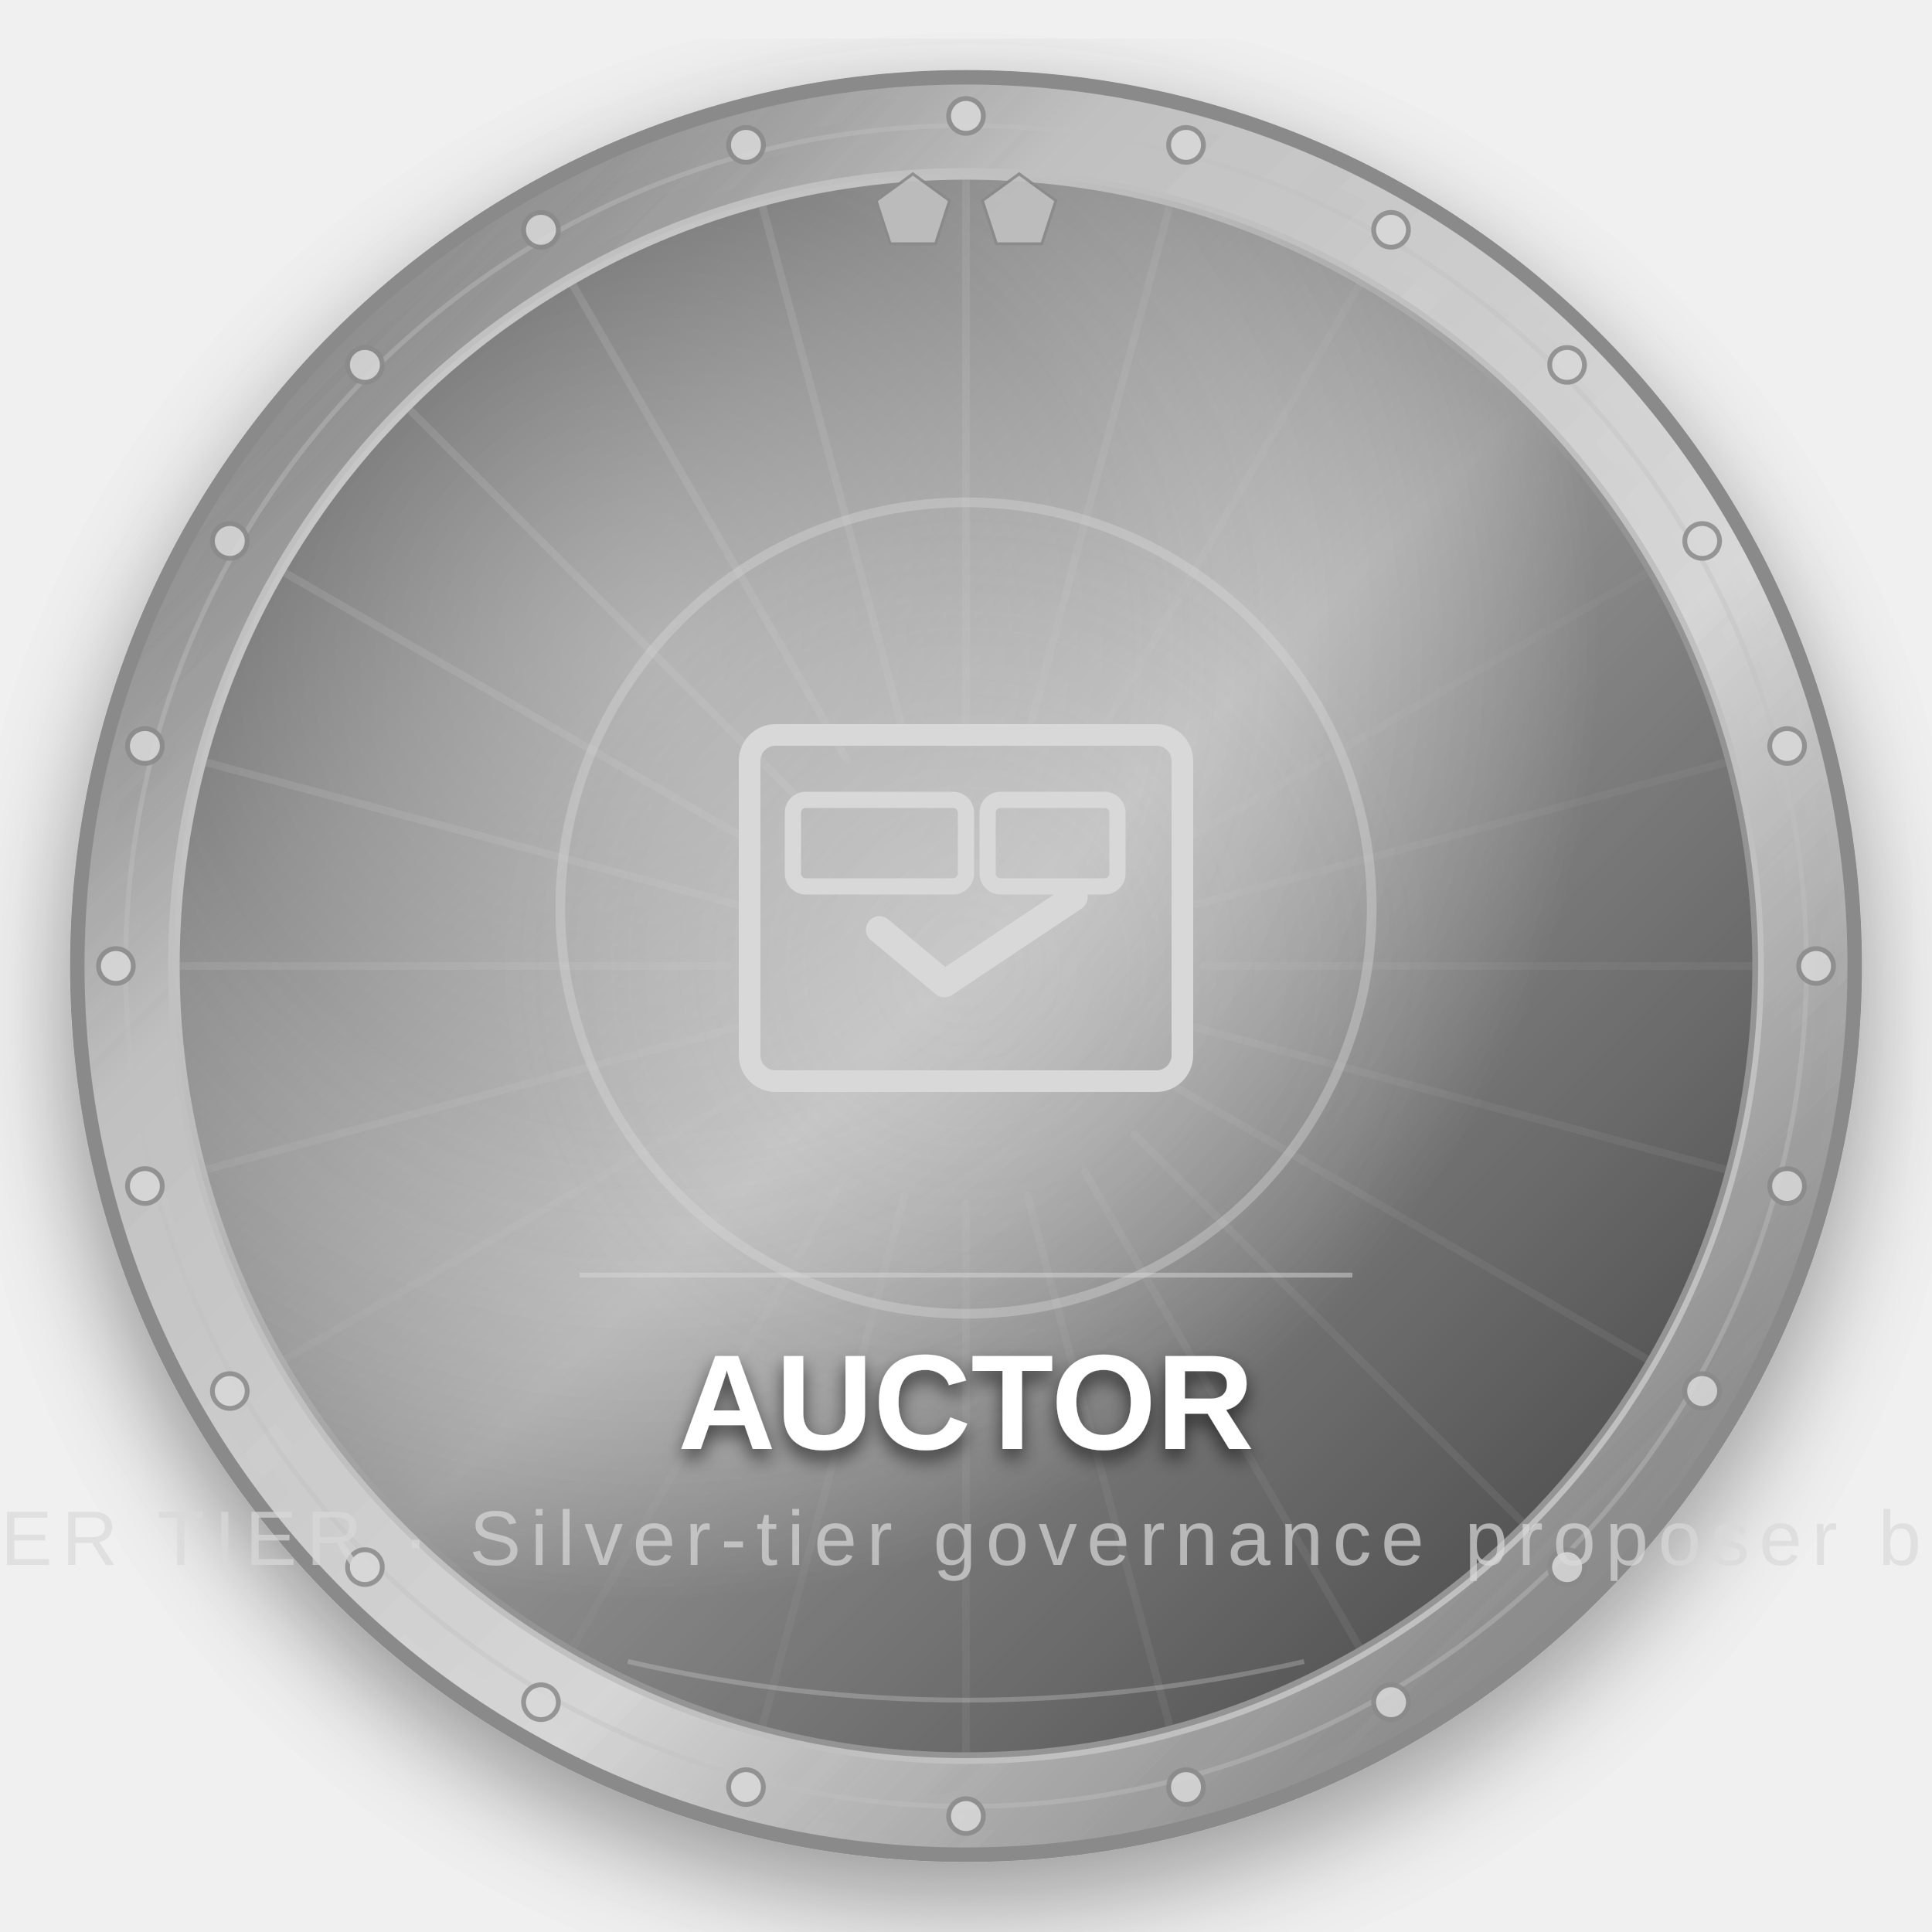
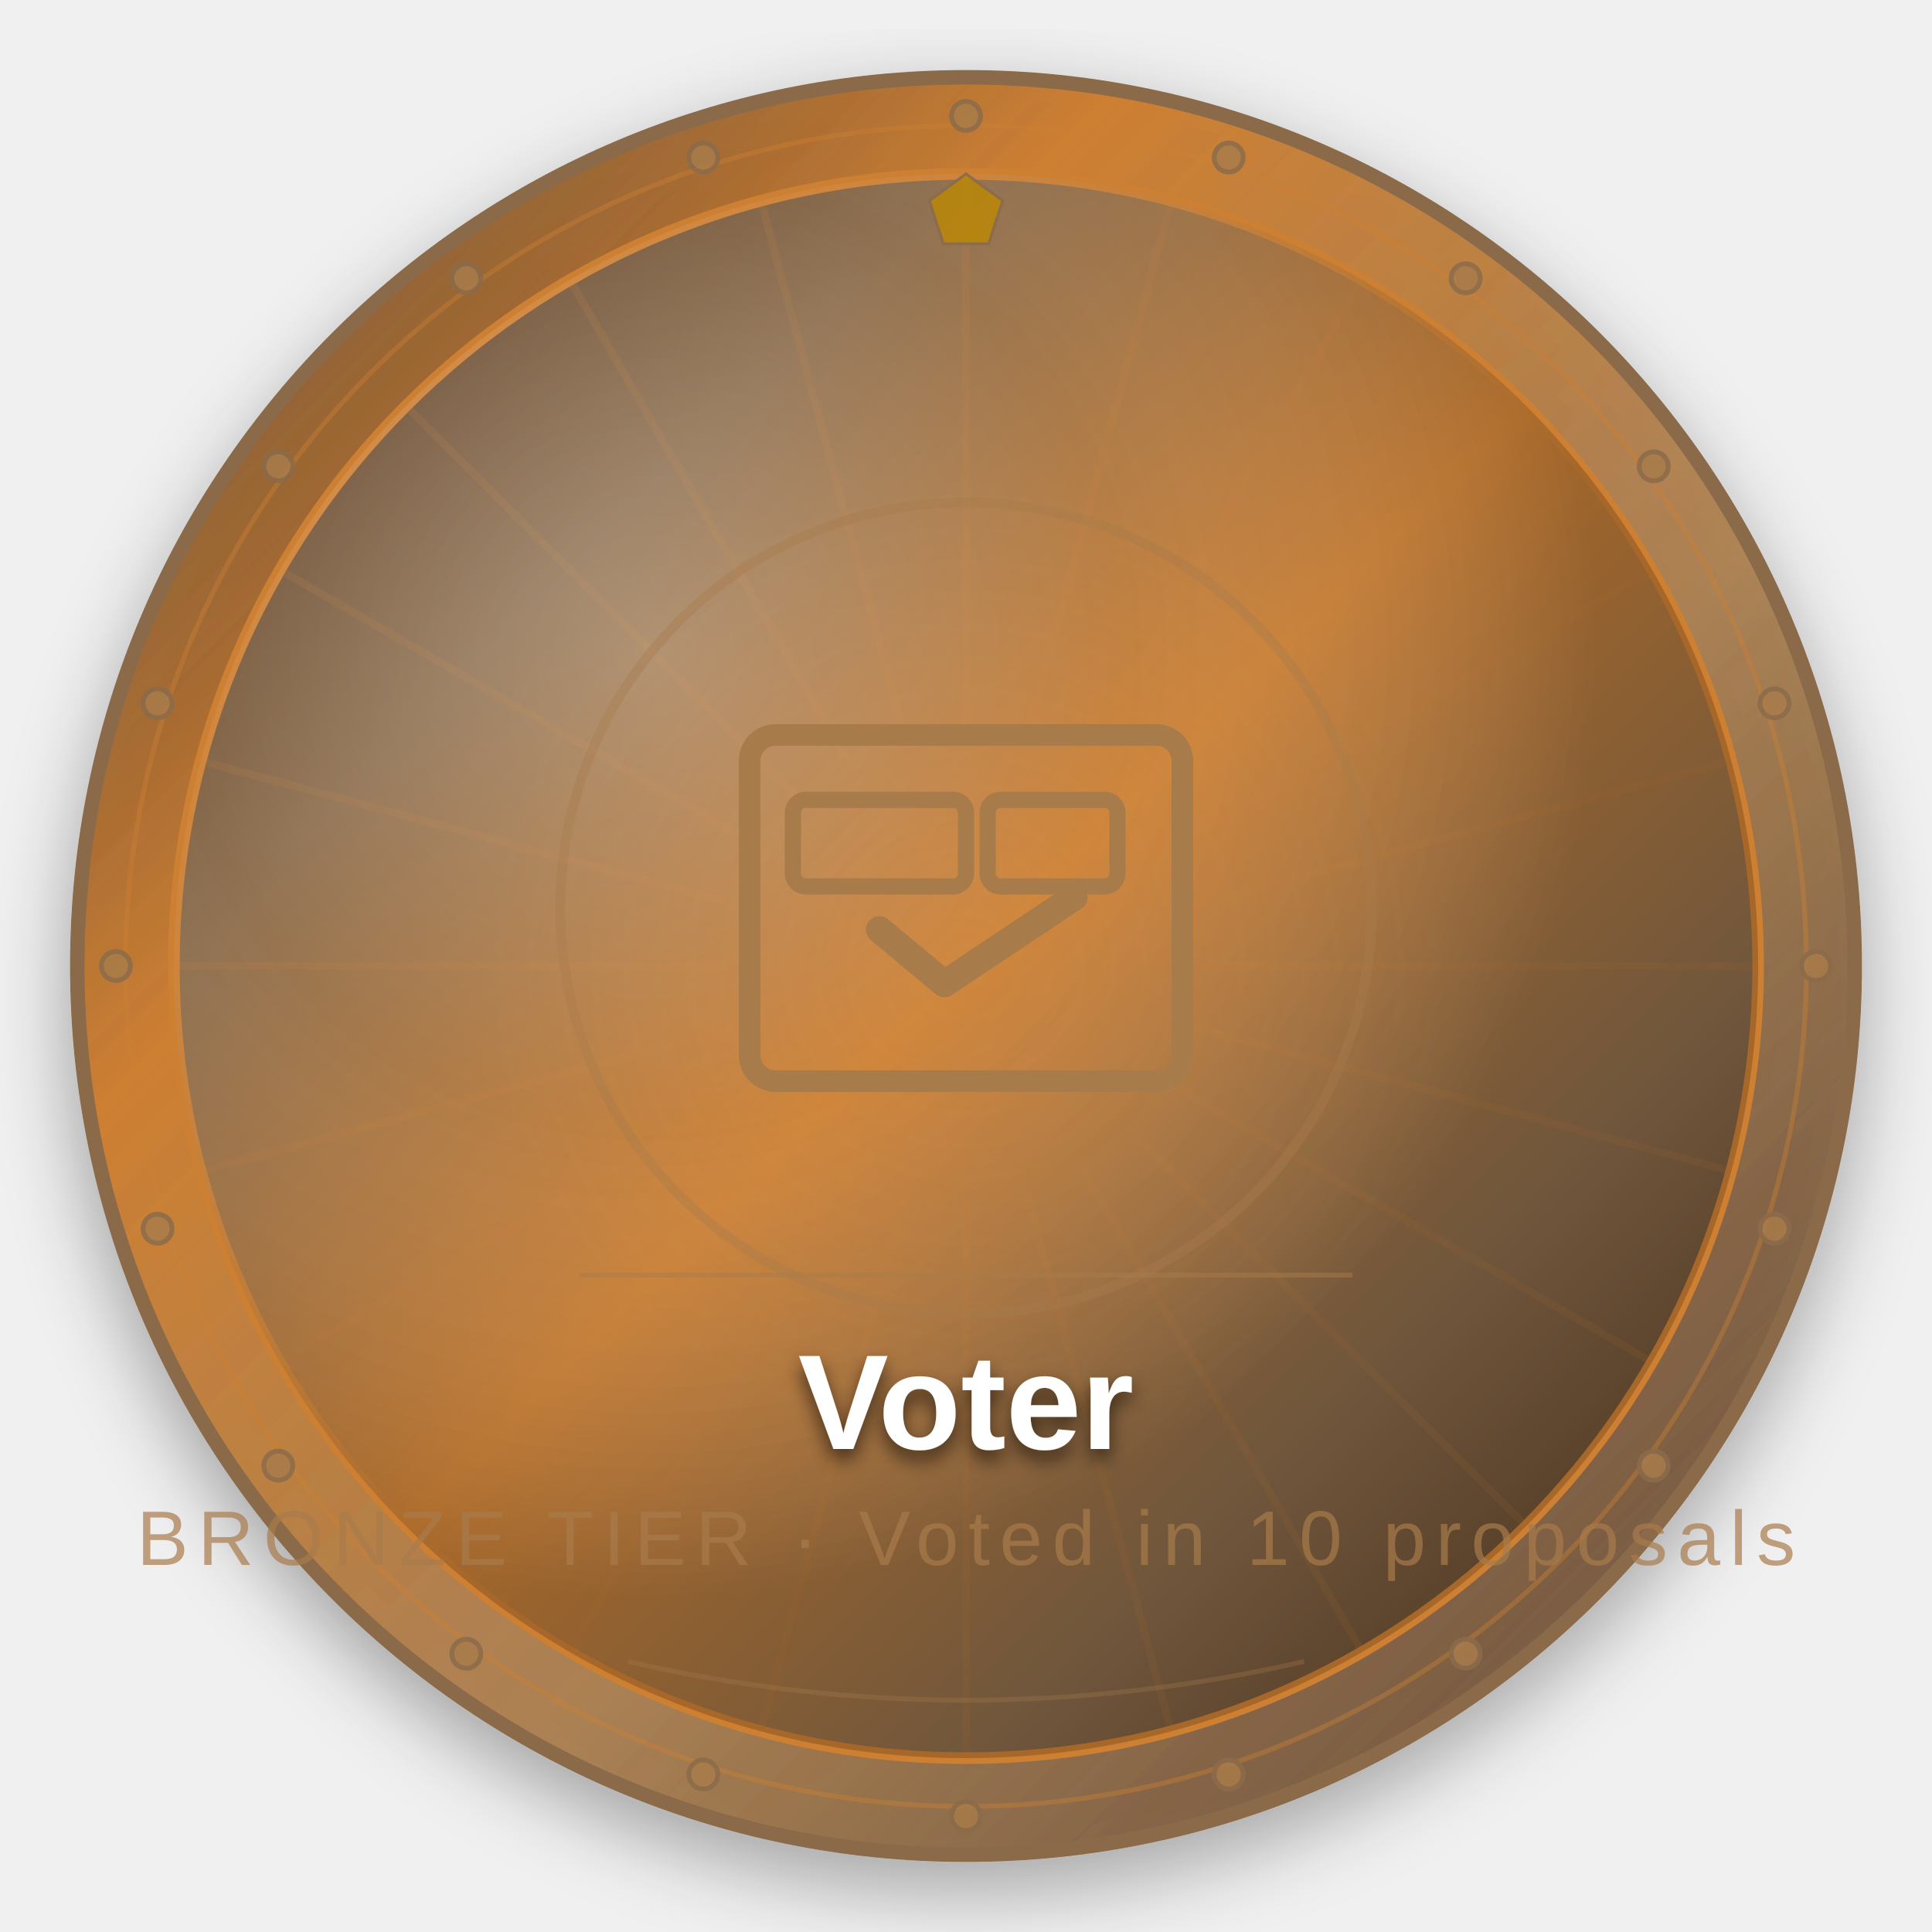
<svg xmlns="http://www.w3.org/2000/svg" viewBox="0 0 200 200" width="200" height="200">
  <defs>
    <linearGradient id="b14" x1="0%" y1="0%" x2="100%" y2="100%">
-       <stop offset="0%" stop-color="#4A4A4A" />
-       <stop offset="25%" stop-color="#8A8A8A" />
-       <stop offset="50%" stop-color="#C0C0C0" />
-       <stop offset="75%" stop-color="#8A8A8A" />
-       <stop offset="100%" stop-color="#4A4A4A" />
+       <stop offset="0%" stop-color="#4A2F1A" />
+       <stop offset="25%" stop-color="#8B6B4A" />
+       <stop offset="50%" stop-color="#CD7F32" />
+       <stop offset="75%" stop-color="#8B6B4A" />
+       <stop offset="100%" stop-color="#4A2F1A" />
    </linearGradient>
    <linearGradient id="r14" x1="0%" y1="0%" x2="100%" y2="100%">
-       <stop offset="0%" stop-color="#4A4A4A" stop-opacity="0.8" />
-       <stop offset="30%" stop-color="#C0C0C0" stop-opacity="1" />
-       <stop offset="60%" stop-color="#D8D8D8" stop-opacity="0.9" />
-       <stop offset="100%" stop-color="#4A4A4A" stop-opacity="0.8" />
+       <stop offset="0%" stop-color="#4A2F1A" stop-opacity="0.8" />
+       <stop offset="30%" stop-color="#CD7F32" stop-opacity="1" />
+       <stop offset="60%" stop-color="#A87B4A" stop-opacity="0.9" />
+       <stop offset="100%" stop-color="#4A2F1A" stop-opacity="0.8" />
    </linearGradient>
    <radialGradient id="s14" cx="30%" cy="30%" r="60%">
-       <stop offset="0%" stop-color="#fff" stop-opacity="0.28" />
+       <stop offset="0%" stop-color="#fff" stop-opacity="0.24" />
      <stop offset="50%" stop-color="#fff" stop-opacity="0.05" />
-       <stop offset="100%" stop-color="#000" stop-opacity="0.23" />
+       <stop offset="100%" stop-color="#000" stop-opacity="0.19" />
    </radialGradient>
    <radialGradient id="c14" cx="50%" cy="50%" r="50%">
-       <stop offset="0%" stop-color="#E8E8E8" stop-opacity="0.12" />
-       <stop offset="100%" stop-color="#E8E8E8" stop-opacity="0" />
+       <stop offset="0%" stop-color="#CD7F32" stop-opacity="0.12" />
+       <stop offset="100%" stop-color="#CD7F32" stop-opacity="0" />
    </radialGradient>
    <filter id="sh14" x="-30%" y="-30%" width="160%" height="160%">
-       <feDropShadow dx="0" dy="4" stdDeviation="5" flood-color="#000" flood-opacity="0.4" />
+       <feDropShadow dx="0" dy="3" stdDeviation="4" flood-color="#000" flood-opacity="0.35" />
    </filter>
  </defs>
-   <circle cx="100" cy="100" r="96" fill="none" stroke="#E8E8E8" stroke-width="1.2" opacity="0.2" filter="url(#sh14)" />
-   <circle cx="100" cy="100" r="92" fill="url(#r14)" stroke="#8A8A8A" stroke-width="1.5" filter="url(#sh14)" />
-   <circle cx="100" cy="100" r="87" fill="none" stroke="#C0C0C0" stroke-width="0.5" opacity="0.4" />
-   <circle cx="100" cy="100" r="82" fill="url(#b14)" stroke="#C0C0C0" stroke-width="1.2" />
-   <line x1="124.6" y1="100" x2="182" y2="100" stroke="#C0C0C0" stroke-width="0.8" opacity="0.18" stroke-linecap="round" />
-   <line x1="123.762" y1="106.367" x2="179.206" y2="121.223" stroke="#C0C0C0" stroke-width="0.8" opacity="0.18" stroke-linecap="round" />
-   <line x1="121.304" y1="112.3" x2="171.014" y2="141" stroke="#C0C0C0" stroke-width="0.8" opacity="0.18" stroke-linecap="round" />
-   <line x1="117.395" y1="117.395" x2="157.983" y2="157.983" stroke="#C0C0C0" stroke-width="0.8" opacity="0.18" stroke-linecap="round" />
-   <line x1="112.3" y1="121.304" x2="141" y2="171.014" stroke="#C0C0C0" stroke-width="0.8" opacity="0.18" stroke-linecap="round" />
-   <line x1="106.367" y1="123.762" x2="121.223" y2="179.206" stroke="#C0C0C0" stroke-width="0.8" opacity="0.18" stroke-linecap="round" />
-   <line x1="100" y1="124.6" x2="100" y2="182" stroke="#C0C0C0" stroke-width="0.8" opacity="0.18" stroke-linecap="round" />
-   <line x1="93.633" y1="123.762" x2="78.777" y2="179.206" stroke="#C0C0C0" stroke-width="0.8" opacity="0.18" stroke-linecap="round" />
-   <line x1="87.7" y1="121.304" x2="59" y2="171.014" stroke="#C0C0C0" stroke-width="0.8" opacity="0.18" stroke-linecap="round" />
-   <line x1="82.605" y1="117.395" x2="42.017" y2="157.983" stroke="#C0C0C0" stroke-width="0.8" opacity="0.18" stroke-linecap="round" />
-   <line x1="78.696" y1="112.3" x2="28.986" y2="141" stroke="#C0C0C0" stroke-width="0.8" opacity="0.18" stroke-linecap="round" />
-   <line x1="76.238" y1="106.367" x2="20.794" y2="121.223" stroke="#C0C0C0" stroke-width="0.8" opacity="0.18" stroke-linecap="round" />
-   <line x1="75.4" y1="100" x2="18" y2="100" stroke="#C0C0C0" stroke-width="0.8" opacity="0.18" stroke-linecap="round" />
-   <line x1="76.238" y1="93.633" x2="20.794" y2="78.777" stroke="#C0C0C0" stroke-width="0.8" opacity="0.18" stroke-linecap="round" />
-   <line x1="78.696" y1="87.7" x2="28.986" y2="59" stroke="#C0C0C0" stroke-width="0.8" opacity="0.18" stroke-linecap="round" />
-   <line x1="82.605" y1="82.605" x2="42.017" y2="42.017" stroke="#C0C0C0" stroke-width="0.8" opacity="0.18" stroke-linecap="round" />
-   <line x1="87.7" y1="78.696" x2="59" y2="28.986" stroke="#C0C0C0" stroke-width="0.8" opacity="0.18" stroke-linecap="round" />
-   <line x1="93.633" y1="76.238" x2="78.777" y2="20.794" stroke="#C0C0C0" stroke-width="0.8" opacity="0.18" stroke-linecap="round" />
-   <line x1="100" y1="75.4" x2="100" y2="18" stroke="#C0C0C0" stroke-width="0.8" opacity="0.18" stroke-linecap="round" />
-   <line x1="106.367" y1="76.238" x2="121.223" y2="20.794" stroke="#C0C0C0" stroke-width="0.8" opacity="0.18" stroke-linecap="round" />
-   <line x1="112.3" y1="78.696" x2="141" y2="28.986" stroke="#C0C0C0" stroke-width="0.8" opacity="0.18" stroke-linecap="round" />
-   <line x1="117.395" y1="82.605" x2="157.983" y2="42.017" stroke="#C0C0C0" stroke-width="0.8" opacity="0.18" stroke-linecap="round" />
-   <line x1="121.304" y1="87.7" x2="171.014" y2="59" stroke="#C0C0C0" stroke-width="0.8" opacity="0.18" stroke-linecap="round" />
-   <line x1="123.762" y1="93.633" x2="179.206" y2="78.777" stroke="#C0C0C0" stroke-width="0.8" opacity="0.18" stroke-linecap="round" />
+   <circle cx="100" cy="100" r="92" fill="url(#r14)" stroke="#8B6B4A" stroke-width="1.5" filter="url(#sh14)" />
+   <circle cx="100" cy="100" r="87" fill="none" stroke="#CD7F32" stroke-width="0.5" opacity="0.4" />
+   <circle cx="100" cy="100" r="82" fill="url(#b14)" stroke="#CD7F32" stroke-width="1.2" />
+   <line x1="124.6" y1="100" x2="182" y2="100" stroke="#CD7F32" stroke-width="0.8" opacity="0.14" stroke-linecap="round" />
+   <line x1="123.762" y1="106.367" x2="179.206" y2="121.223" stroke="#CD7F32" stroke-width="0.8" opacity="0.14" stroke-linecap="round" />
+   <line x1="121.304" y1="112.3" x2="171.014" y2="141" stroke="#CD7F32" stroke-width="0.8" opacity="0.14" stroke-linecap="round" />
+   <line x1="117.395" y1="117.395" x2="157.983" y2="157.983" stroke="#CD7F32" stroke-width="0.8" opacity="0.14" stroke-linecap="round" />
+   <line x1="112.3" y1="121.304" x2="141" y2="171.014" stroke="#CD7F32" stroke-width="0.8" opacity="0.14" stroke-linecap="round" />
+   <line x1="106.367" y1="123.762" x2="121.223" y2="179.206" stroke="#CD7F32" stroke-width="0.8" opacity="0.14" stroke-linecap="round" />
+   <line x1="100" y1="124.6" x2="100" y2="182" stroke="#CD7F32" stroke-width="0.8" opacity="0.14" stroke-linecap="round" />
+   <line x1="93.633" y1="123.762" x2="78.777" y2="179.206" stroke="#CD7F32" stroke-width="0.8" opacity="0.14" stroke-linecap="round" />
+   <line x1="87.7" y1="121.304" x2="59" y2="171.014" stroke="#CD7F32" stroke-width="0.8" opacity="0.14" stroke-linecap="round" />
+   <line x1="82.605" y1="117.395" x2="42.017" y2="157.983" stroke="#CD7F32" stroke-width="0.8" opacity="0.14" stroke-linecap="round" />
+   <line x1="78.696" y1="112.3" x2="28.986" y2="141" stroke="#CD7F32" stroke-width="0.8" opacity="0.14" stroke-linecap="round" />
+   <line x1="76.238" y1="106.367" x2="20.794" y2="121.223" stroke="#CD7F32" stroke-width="0.8" opacity="0.14" stroke-linecap="round" />
+   <line x1="75.4" y1="100" x2="18" y2="100" stroke="#CD7F32" stroke-width="0.8" opacity="0.14" stroke-linecap="round" />
+   <line x1="76.238" y1="93.633" x2="20.794" y2="78.777" stroke="#CD7F32" stroke-width="0.8" opacity="0.14" stroke-linecap="round" />
+   <line x1="78.696" y1="87.7" x2="28.986" y2="59" stroke="#CD7F32" stroke-width="0.8" opacity="0.14" stroke-linecap="round" />
+   <line x1="82.605" y1="82.605" x2="42.017" y2="42.017" stroke="#CD7F32" stroke-width="0.8" opacity="0.14" stroke-linecap="round" />
+   <line x1="87.7" y1="78.696" x2="59" y2="28.986" stroke="#CD7F32" stroke-width="0.8" opacity="0.14" stroke-linecap="round" />
+   <line x1="93.633" y1="76.238" x2="78.777" y2="20.794" stroke="#CD7F32" stroke-width="0.8" opacity="0.14" stroke-linecap="round" />
+   <line x1="100" y1="75.4" x2="100" y2="18" stroke="#CD7F32" stroke-width="0.8" opacity="0.14" stroke-linecap="round" />
+   <line x1="106.367" y1="76.238" x2="121.223" y2="20.794" stroke="#CD7F32" stroke-width="0.8" opacity="0.14" stroke-linecap="round" />
+   <line x1="112.3" y1="78.696" x2="141" y2="28.986" stroke="#CD7F32" stroke-width="0.8" opacity="0.14" stroke-linecap="round" />
+   <line x1="117.395" y1="82.605" x2="157.983" y2="42.017" stroke="#CD7F32" stroke-width="0.8" opacity="0.14" stroke-linecap="round" />
+   <line x1="121.304" y1="87.7" x2="171.014" y2="59" stroke="#CD7F32" stroke-width="0.8" opacity="0.14" stroke-linecap="round" />
+   <line x1="123.762" y1="93.633" x2="179.206" y2="78.777" stroke="#CD7F32" stroke-width="0.8" opacity="0.14" stroke-linecap="round" />
  <circle cx="100" cy="100" r="50" fill="url(#c14)" />
  <circle cx="100" cy="100" r="82" fill="url(#s14)" />
-   <circle cx="100" cy="12" r="1.8" fill="#D8D8D8" stroke="#8A8A8A" stroke-width="0.5" opacity="0.85" />
-   <circle cx="122.776" cy="14.999" r="1.8" fill="#D8D8D8" stroke="#8A8A8A" stroke-width="0.5" opacity="0.85" />
-   <circle cx="144" cy="23.79" r="1.8" fill="#D8D8D8" stroke="#8A8A8A" stroke-width="0.5" opacity="0.85" />
-   <circle cx="162.225" cy="37.775" r="1.8" fill="#D8D8D8" stroke="#8A8A8A" stroke-width="0.5" opacity="0.85" />
-   <circle cx="176.21" cy="56" r="1.8" fill="#D8D8D8" stroke="#8A8A8A" stroke-width="0.5" opacity="0.85" />
-   <circle cx="185.001" cy="77.224" r="1.8" fill="#D8D8D8" stroke="#8A8A8A" stroke-width="0.5" opacity="0.85" />
-   <circle cx="188" cy="100" r="1.8" fill="#D8D8D8" stroke="#8A8A8A" stroke-width="0.5" opacity="0.85" />
-   <circle cx="185.001" cy="122.776" r="1.8" fill="#D8D8D8" stroke="#8A8A8A" stroke-width="0.5" opacity="0.85" />
-   <circle cx="176.21" cy="144" r="1.8" fill="#D8D8D8" stroke="#8A8A8A" stroke-width="0.5" opacity="0.85" />
-   <circle cx="162.225" cy="162.225" r="1.8" fill="#D8D8D8" stroke="#8A8A8A" stroke-width="0.5" opacity="0.85" />
-   <circle cx="144" cy="176.21" r="1.8" fill="#D8D8D8" stroke="#8A8A8A" stroke-width="0.5" opacity="0.85" />
-   <circle cx="122.776" cy="185.001" r="1.8" fill="#D8D8D8" stroke="#8A8A8A" stroke-width="0.5" opacity="0.85" />
-   <circle cx="100" cy="188" r="1.8" fill="#D8D8D8" stroke="#8A8A8A" stroke-width="0.5" opacity="0.85" />
-   <circle cx="77.224" cy="185.001" r="1.8" fill="#D8D8D8" stroke="#8A8A8A" stroke-width="0.5" opacity="0.85" />
-   <circle cx="56" cy="176.21" r="1.8" fill="#D8D8D8" stroke="#8A8A8A" stroke-width="0.5" opacity="0.85" />
-   <circle cx="37.775" cy="162.225" r="1.8" fill="#D8D8D8" stroke="#8A8A8A" stroke-width="0.5" opacity="0.85" />
-   <circle cx="23.79" cy="144" r="1.8" fill="#D8D8D8" stroke="#8A8A8A" stroke-width="0.5" opacity="0.85" />
-   <circle cx="14.999" cy="122.776" r="1.8" fill="#D8D8D8" stroke="#8A8A8A" stroke-width="0.5" opacity="0.85" />
-   <circle cx="12" cy="100" r="1.8" fill="#D8D8D8" stroke="#8A8A8A" stroke-width="0.5" opacity="0.85" />
-   <circle cx="14.999" cy="77.224" r="1.8" fill="#D8D8D8" stroke="#8A8A8A" stroke-width="0.5" opacity="0.85" />
-   <circle cx="23.79" cy="56" r="1.8" fill="#D8D8D8" stroke="#8A8A8A" stroke-width="0.5" opacity="0.85" />
-   <circle cx="37.775" cy="37.775" r="1.8" fill="#D8D8D8" stroke="#8A8A8A" stroke-width="0.5" opacity="0.85" />
-   <circle cx="56" cy="23.79" r="1.8" fill="#D8D8D8" stroke="#8A8A8A" stroke-width="0.5" opacity="0.85" />
-   <circle cx="77.224" cy="14.999" r="1.8" fill="#D8D8D8" stroke="#8A8A8A" stroke-width="0.5" opacity="0.85" />
-   <polygon points="94.5,18 98.304,20.764 96.851,25.236 92.149,25.236 90.696,20.764" fill="#C0C0C0" stroke="#8A8A8A" stroke-width="0.3" opacity="0.9" />
-   <polygon points="105.5,18 109.304,20.764 107.851,25.236 103.149,25.236 101.696,20.764" fill="#C0C0C0" stroke="#8A8A8A" stroke-width="0.3" opacity="0.9" />
-   <circle cx="100" cy="94" r="42" fill="none" stroke="#D8D8D8" stroke-width="1" opacity="0.4" />
+   <circle cx="100" cy="12" r="1.5" fill="#A87B4A" stroke="#8B6B4A" stroke-width="0.5" opacity="0.85" />
+   <circle cx="127.193" cy="16.307" r="1.5" fill="#A87B4A" stroke="#8B6B4A" stroke-width="0.5" opacity="0.85" />
+   <circle cx="151.725" cy="28.807" r="1.5" fill="#A87B4A" stroke="#8B6B4A" stroke-width="0.5" opacity="0.85" />
+   <circle cx="171.193" cy="48.275" r="1.5" fill="#A87B4A" stroke="#8B6B4A" stroke-width="0.5" opacity="0.85" />
+   <circle cx="183.693" cy="72.807" r="1.5" fill="#A87B4A" stroke="#8B6B4A" stroke-width="0.5" opacity="0.85" />
+   <circle cx="188" cy="100" r="1.5" fill="#A87B4A" stroke="#8B6B4A" stroke-width="0.5" opacity="0.85" />
+   <circle cx="183.693" cy="127.193" r="1.5" fill="#A87B4A" stroke="#8B6B4A" stroke-width="0.5" opacity="0.85" />
+   <circle cx="171.193" cy="151.725" r="1.5" fill="#A87B4A" stroke="#8B6B4A" stroke-width="0.5" opacity="0.85" />
+   <circle cx="151.725" cy="171.193" r="1.5" fill="#A87B4A" stroke="#8B6B4A" stroke-width="0.5" opacity="0.85" />
+   <circle cx="127.193" cy="183.693" r="1.5" fill="#A87B4A" stroke="#8B6B4A" stroke-width="0.5" opacity="0.85" />
+   <circle cx="100" cy="188" r="1.5" fill="#A87B4A" stroke="#8B6B4A" stroke-width="0.5" opacity="0.85" />
+   <circle cx="72.807" cy="183.693" r="1.5" fill="#A87B4A" stroke="#8B6B4A" stroke-width="0.5" opacity="0.85" />
+   <circle cx="48.275" cy="171.193" r="1.5" fill="#A87B4A" stroke="#8B6B4A" stroke-width="0.5" opacity="0.85" />
+   <circle cx="28.807" cy="151.725" r="1.5" fill="#A87B4A" stroke="#8B6B4A" stroke-width="0.5" opacity="0.85" />
+   <circle cx="16.307" cy="127.193" r="1.5" fill="#A87B4A" stroke="#8B6B4A" stroke-width="0.5" opacity="0.85" />
+   <circle cx="12" cy="100" r="1.5" fill="#A87B4A" stroke="#8B6B4A" stroke-width="0.5" opacity="0.85" />
+   <circle cx="16.307" cy="72.807" r="1.5" fill="#A87B4A" stroke="#8B6B4A" stroke-width="0.5" opacity="0.85" />
+   <circle cx="28.807" cy="48.275" r="1.5" fill="#A87B4A" stroke="#8B6B4A" stroke-width="0.5" opacity="0.85" />
+   <circle cx="48.275" cy="28.807" r="1.5" fill="#A87B4A" stroke="#8B6B4A" stroke-width="0.5" opacity="0.85" />
+   <circle cx="72.807" cy="16.307" r="1.5" fill="#A87B4A" stroke="#8B6B4A" stroke-width="0.5" opacity="0.85" />
+   <polygon points="100,18 103.804,20.764 102.351,25.236 97.649,25.236 96.196,20.764" fill="#B8860B" stroke="#8B6B4A" stroke-width="0.3" opacity="0.9" />
+   <circle cx="100" cy="94" r="42" fill="none" stroke="#A87B4A" stroke-width="1" opacity="0.4" />
  <g>
    <g transform="translate(100,94)">
-       <rect x="-22.4" y="-17.92" width="44.8" height="35.84" rx="2.688" fill="none" stroke="#D8D8D8" stroke-width="2.24" />
-       <rect x="-17.92" y="-11.2" width="17.92" height="8.96" rx="1.344" fill="none" stroke="#D8D8D8" stroke-width="1.68" />
-       <rect x="2.24" y="-11.2" width="13.44" height="8.96" rx="1.344" fill="none" stroke="#D8D8D8" stroke-width="1.68" />
-       <polyline points="-8.96,2.24 -2.24,7.84 11.2,-1.12" fill="none" stroke="#D8D8D8" stroke-width="2.8" stroke-linecap="round" stroke-linejoin="round" />
+       <rect x="-22.4" y="-17.92" width="44.8" height="35.84" rx="2.688" fill="none" stroke="#A87B4A" stroke-width="2.24" />
+       <rect x="-17.92" y="-11.2" width="17.92" height="8.96" rx="1.344" fill="none" stroke="#A87B4A" stroke-width="1.68" />
+       <rect x="2.24" y="-11.2" width="13.44" height="8.96" rx="1.344" fill="none" stroke="#A87B4A" stroke-width="1.68" />
+       <polyline points="-8.96,2.24 -2.24,7.84 11.2,-1.12" fill="none" stroke="#A87B4A" stroke-width="2.8" stroke-linecap="round" stroke-linejoin="round" />
    </g>
  </g>
-   <line x1="60" y1="132" x2="140" y2="132" stroke="#D8D8D8" stroke-width="0.5" opacity="0.5" />
-   <text x="100" y="150" text-anchor="middle" font-size="14" font-weight="bold" fill="#fff" font-family="Arial,sans-serif" filter="drop-shadow(0 1px 1px rgba(0,0,0,0.6))">AUCTOR</text>
-   <text x="100" y="162" text-anchor="middle" font-size="8" fill="#D8D8D8" opacity="0.7" font-family="Arial,sans-serif" letter-spacing="1">SILVER TIER · Silver-tier governance proposer badge</text>
-   <path d="M65 172 Q100 180 135 172" fill="none" stroke="#D8D8D8" stroke-width="0.5" opacity="0.3" />
+   <line x1="60" y1="132" x2="140" y2="132" stroke="#A87B4A" stroke-width="0.5" opacity="0.5" />
+   <text x="100" y="150" text-anchor="middle" font-size="14" font-weight="bold" fill="#fff" font-family="Arial,sans-serif" filter="drop-shadow(0 1px 1px rgba(0,0,0,0.6))">Voter</text>
+   <text x="100" y="162" text-anchor="middle" font-size="8" fill="#A87B4A" opacity="0.7" font-family="Arial,sans-serif" letter-spacing="1">BRONZE TIER · Voted in 10 proposals</text>
+   <path d="M65 172 Q100 180 135 172" fill="none" stroke="#A87B4A" stroke-width="0.5" opacity="0.3" />
</svg>
